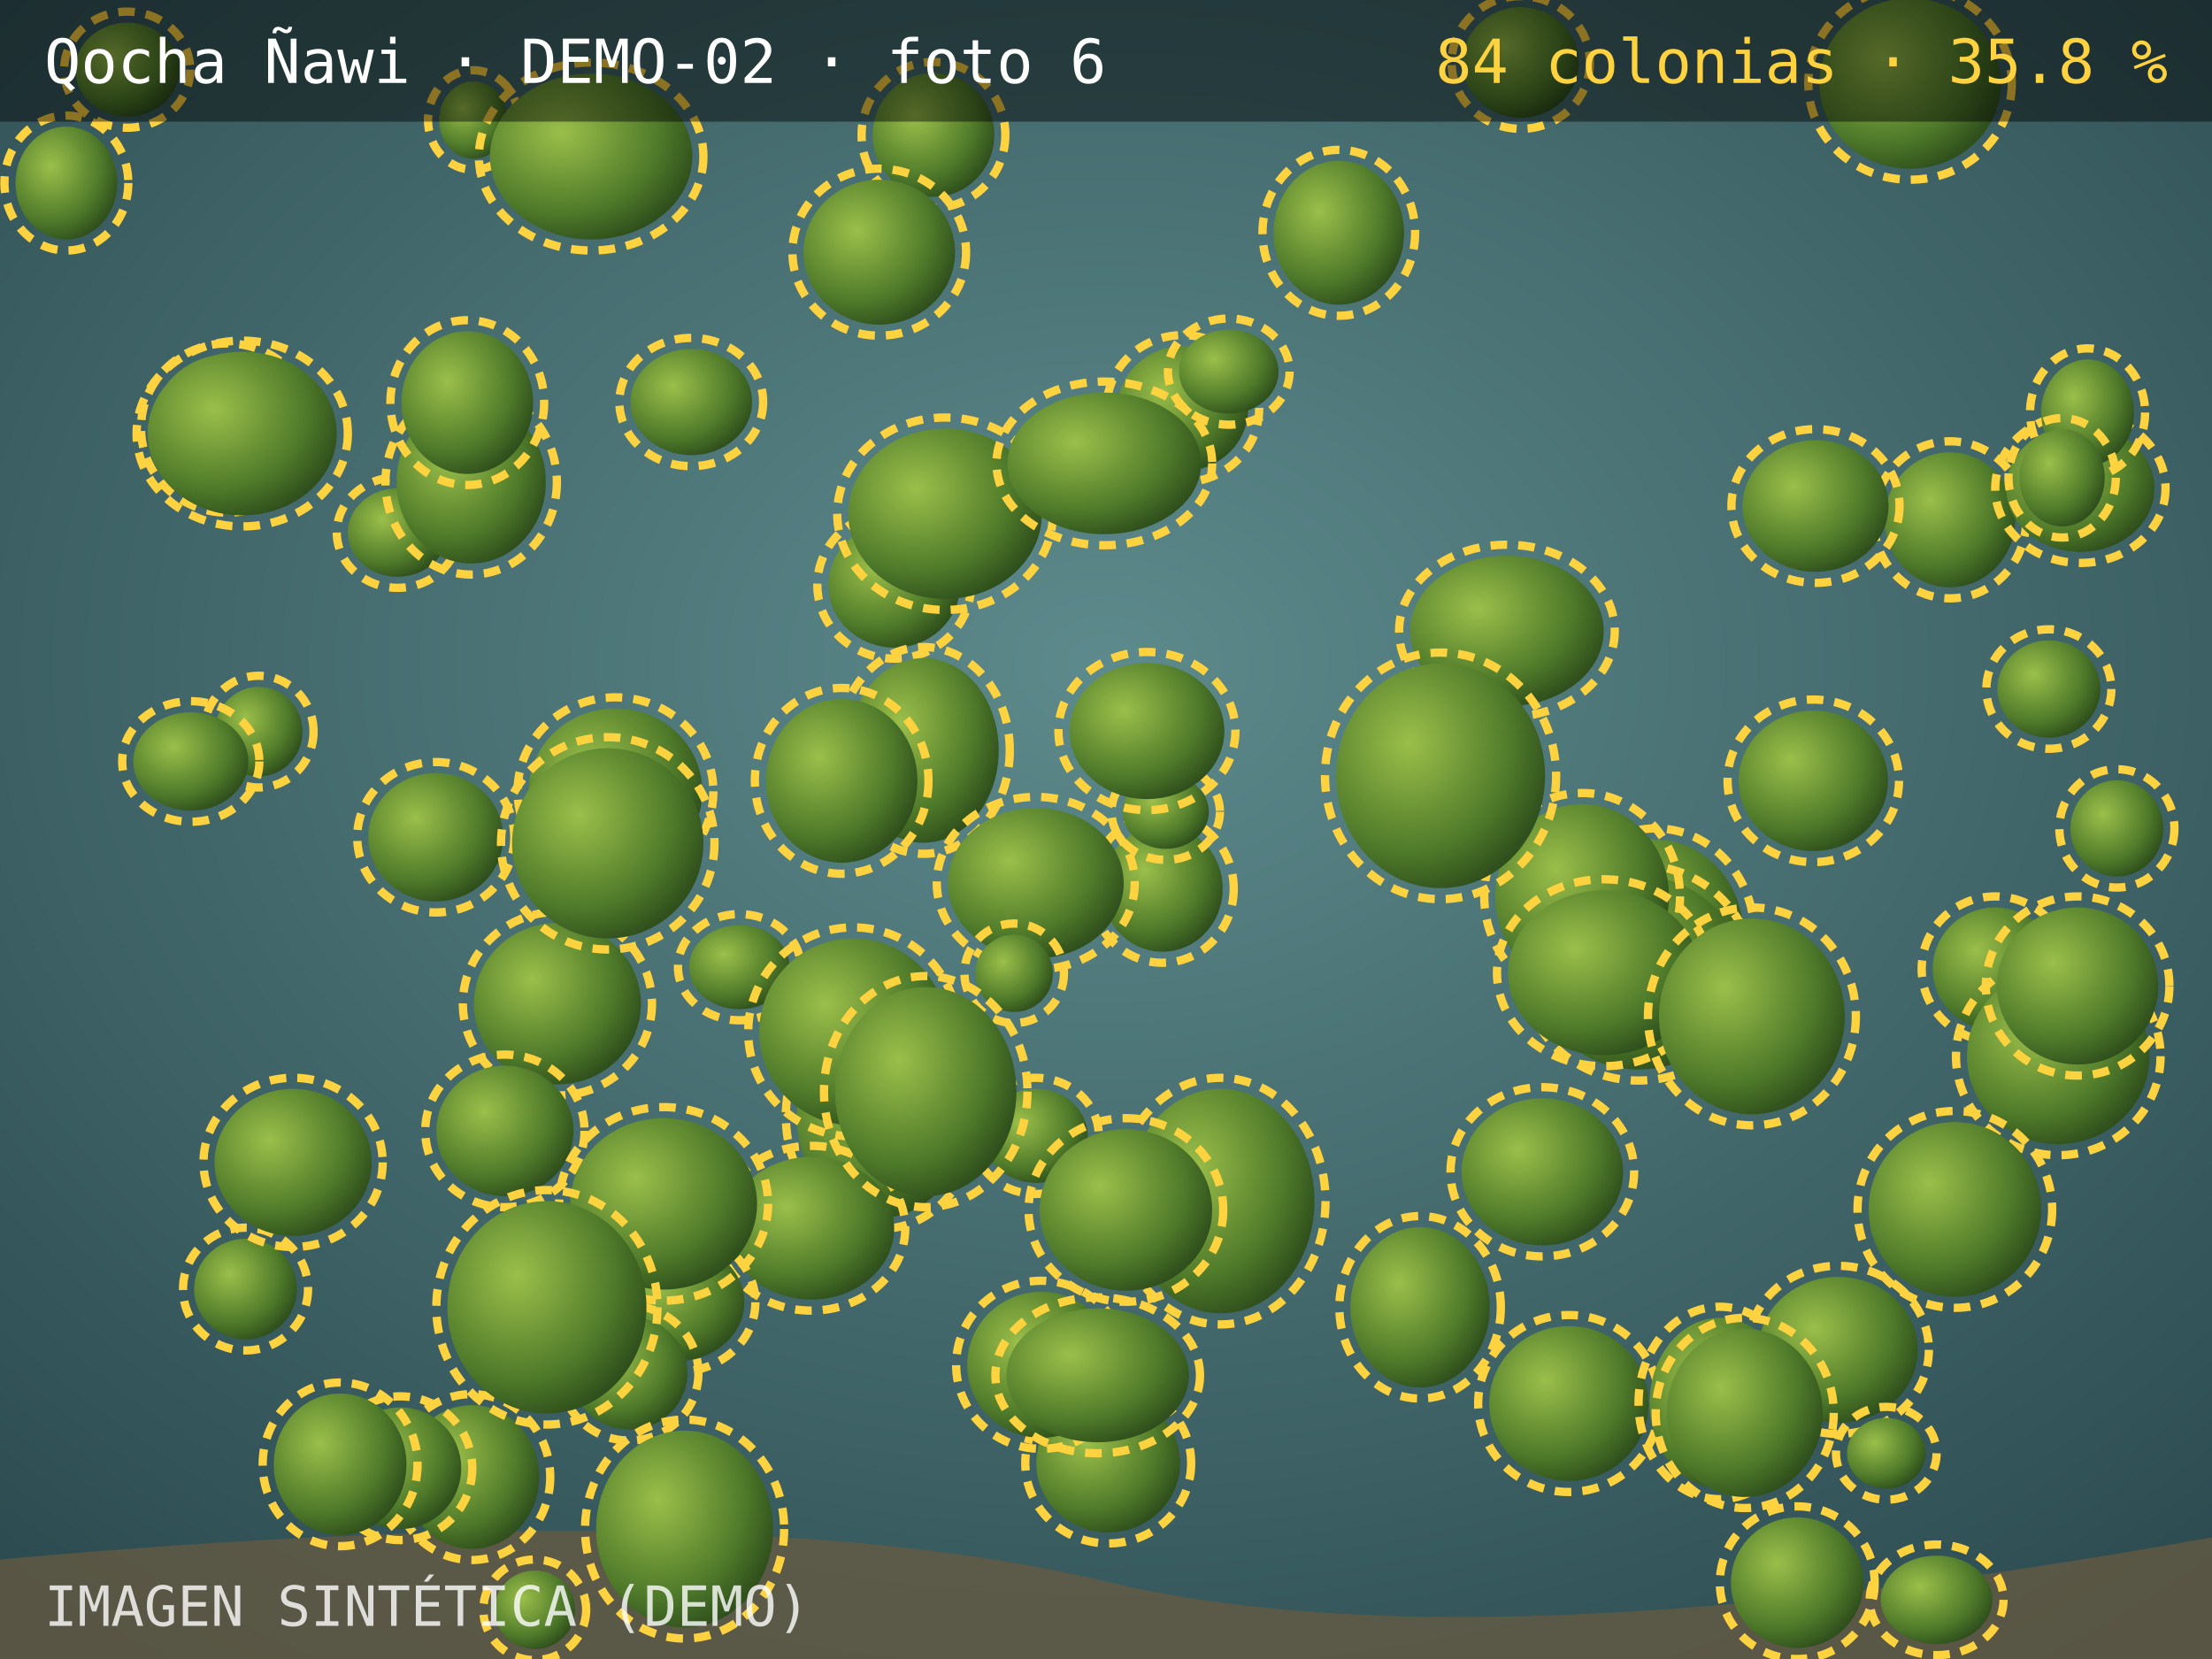
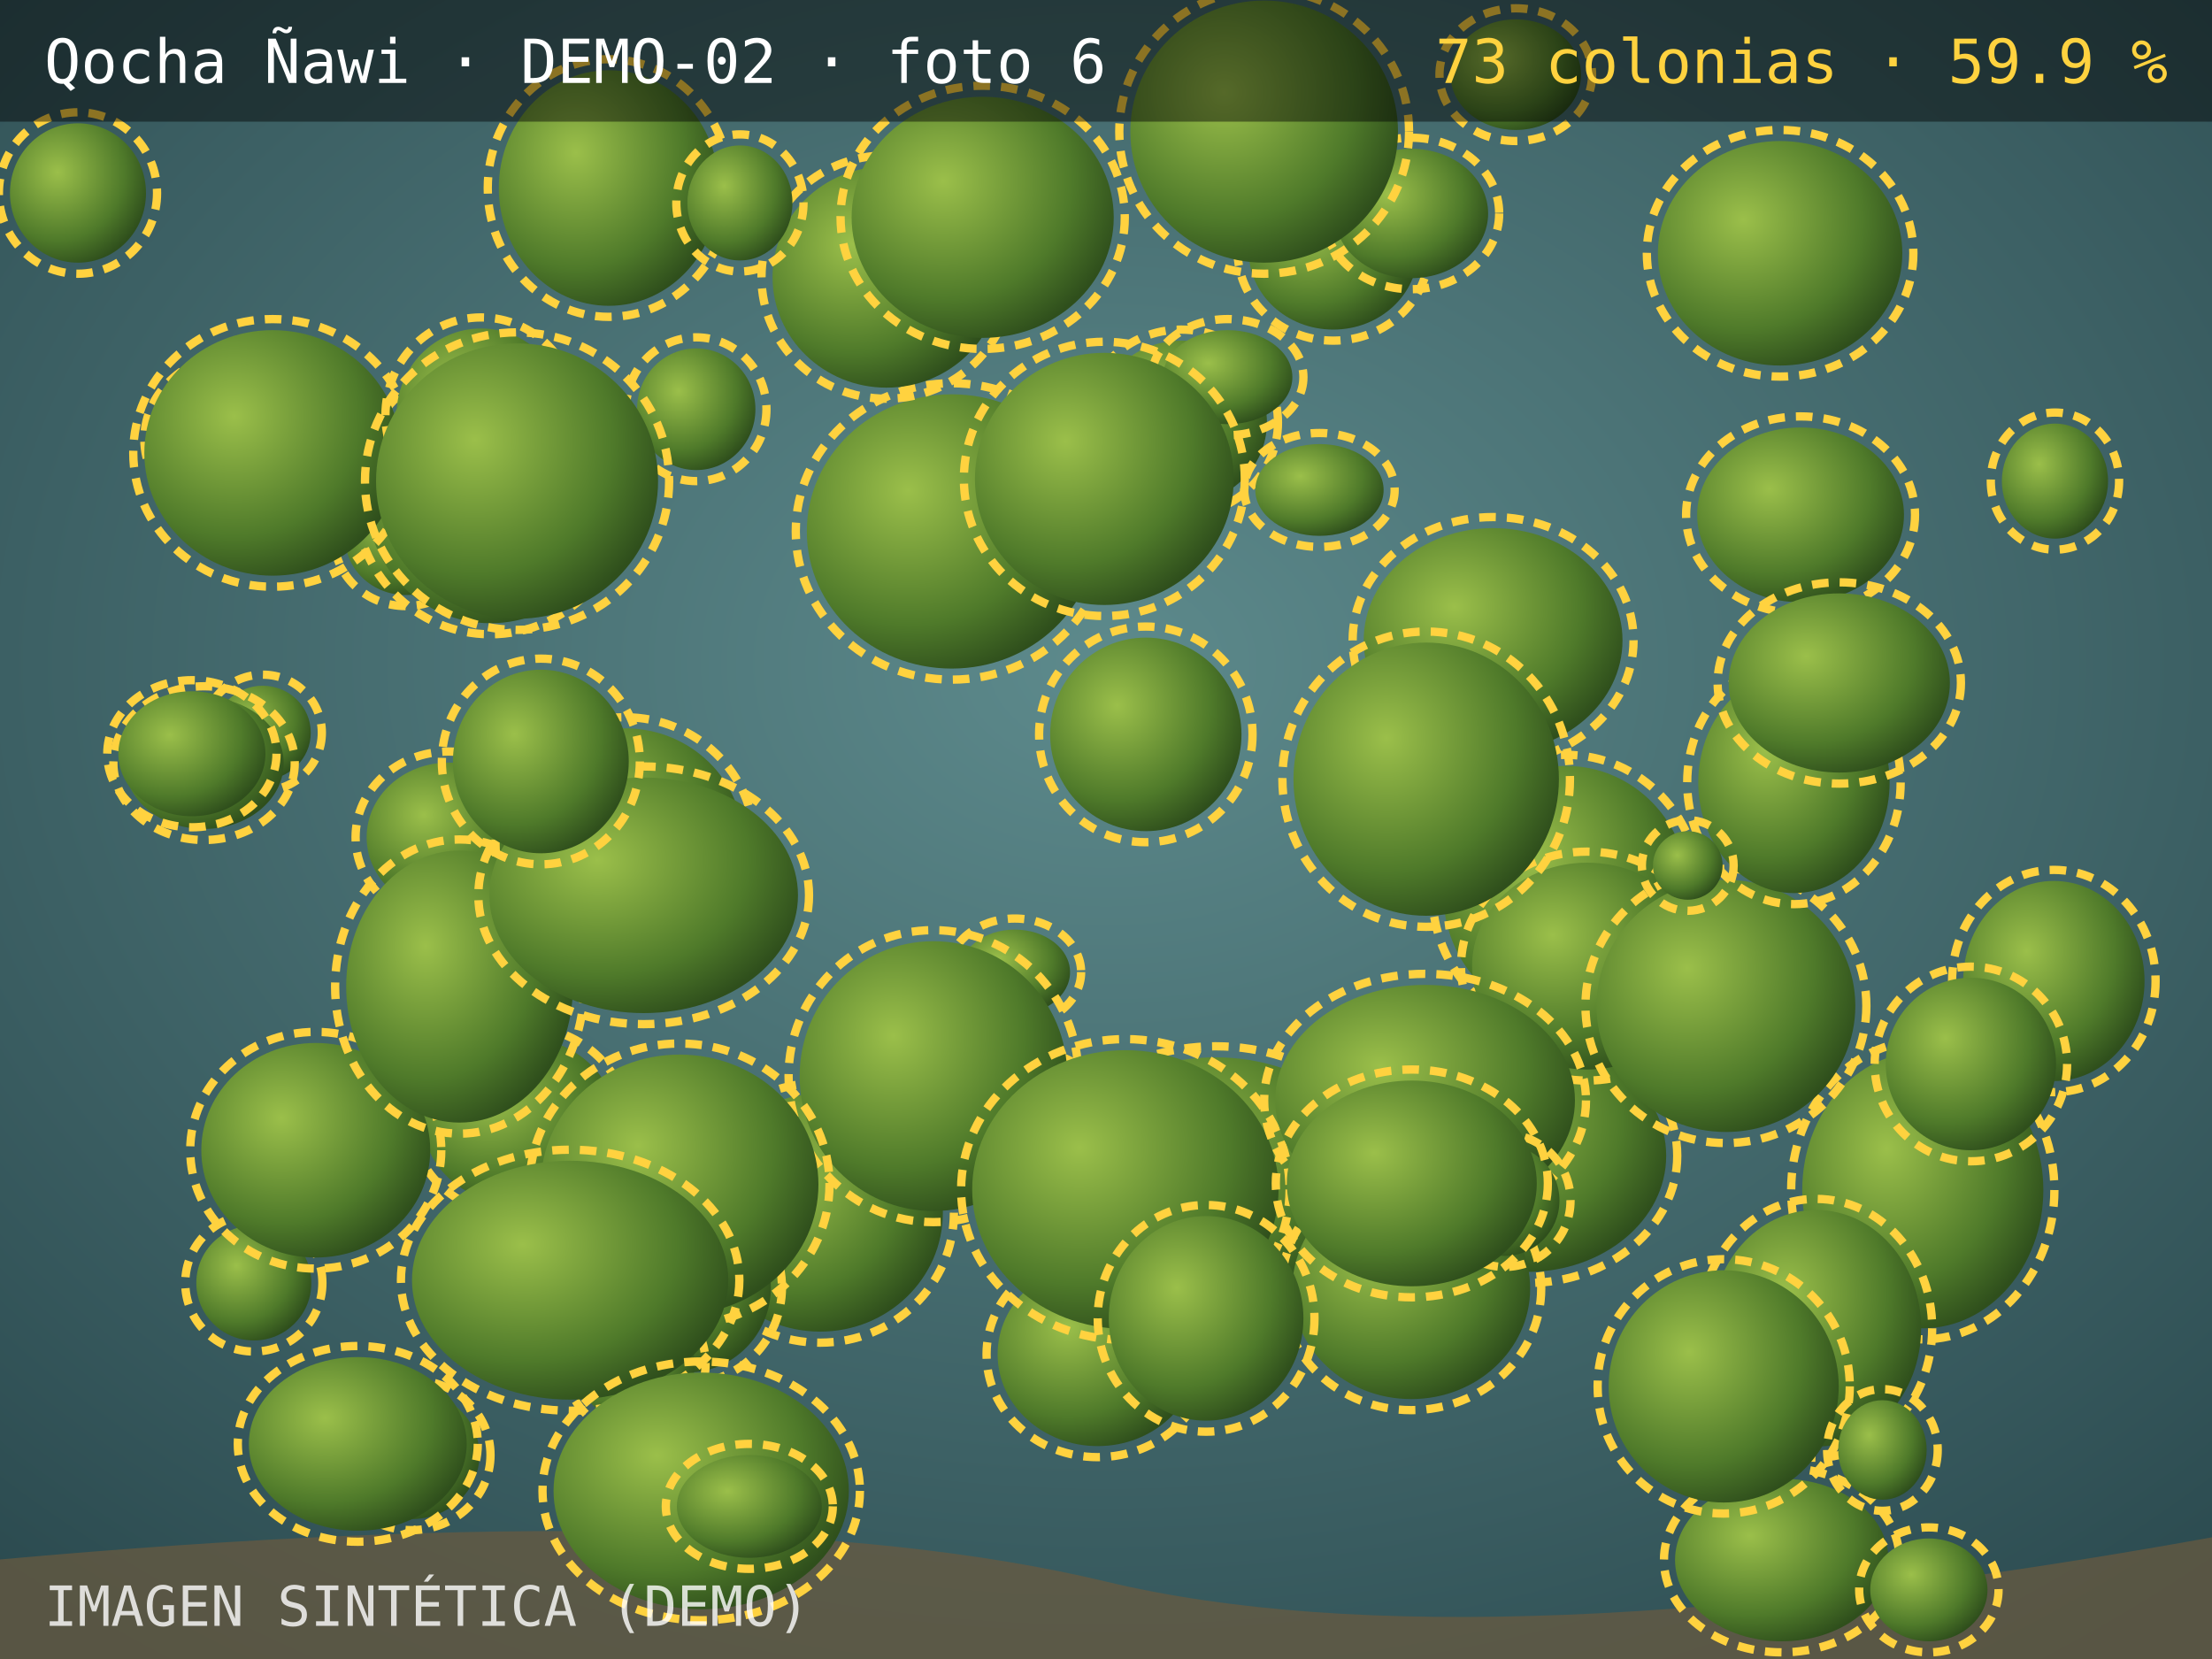
<svg xmlns="http://www.w3.org/2000/svg" viewBox="0 0 400 300">
  <defs>
    <radialGradient id="w" cx="50%" cy="40%" r="75%">
      <stop offset="0" stop-color="#5d8a8c" />
      <stop offset="1" stop-color="#2b4a4f" />
    </radialGradient>
    <radialGradient id="c" cx="35%" cy="35%" r="70%">
      <stop offset="0" stop-color="#9bbf4a" />
      <stop offset=".7" stop-color="#4f7a2a" />
      <stop offset="1" stop-color="#2f4f1c" />
    </radialGradient>
  </defs>
  <rect width="400" height="300" fill="url(#w)" />
  <path d="M0 282 Q 133.333 270 200 286 T 400 278 V 300 H 0 Z" fill="#6b5a3e" opacity=".7" />
  <g>
-     <ellipse cx="352.6" cy="94" rx="11.8" ry="12.2" fill="url(#c)" />
-     <ellipse cx="352.6" cy="94" rx="13.8" ry="14.2" fill="none" stroke="#ffd23f" stroke-width="1.5" stroke-dasharray="3 2" />
-   </g>
-   <g>
-     <ellipse cx="159.4" cy="201.8" rx="15.3" ry="18.4" fill="url(#c)" />
-     <ellipse cx="159.4" cy="201.8" rx="17.3" ry="20.4" fill="none" stroke="#ffd23f" stroke-width="1.5" stroke-dasharray="3 2" />
-   </g>
-   <g>
-     <ellipse cx="200.4" cy="264.6" rx="13" ry="12.5" fill="url(#c)" />
-     <ellipse cx="200.4" cy="264.6" rx="15" ry="14.5" fill="none" stroke="#ffd23f" stroke-width="1.5" stroke-dasharray="3 2" />
-   </g>
-   <g>
-     <ellipse cx="161.7" cy="105.8" rx="11.9" ry="11.3" fill="url(#c)" />
-     <ellipse cx="161.7" cy="105.8" rx="13.9" ry="13.3" fill="none" stroke="#ffd23f" stroke-width="1.5" stroke-dasharray="3 2" />
-   </g>
-   <g>
-     <ellipse cx="111.3" cy="143.1" rx="15.7" ry="15" fill="url(#c)" />
-     <ellipse cx="111.3" cy="143.1" rx="17.7" ry="17" fill="none" stroke="#ffd23f" stroke-width="1.5" stroke-dasharray="3 2" />
-   </g>
-   <g>
-     <ellipse cx="299.4" cy="169.2" rx="15.9" ry="17.4" fill="url(#c)" />
-     <ellipse cx="299.4" cy="169.2" rx="17.9" ry="19.4" fill="none" stroke="#ffd23f" stroke-width="1.5" stroke-dasharray="3 2" />
-   </g>
-   <g>
-     <ellipse cx="370.5" cy="124.6" rx="9.3" ry="8.8" fill="url(#c)" />
-     <ellipse cx="370.5" cy="124.6" rx="11.3" ry="10.8" fill="none" stroke="#ffd23f" stroke-width="1.5" stroke-dasharray="3 2" />
-   </g>
-   <g>
-     <ellipse cx="167" cy="135.7" rx="13.6" ry="16.7" fill="url(#c)" />
-     <ellipse cx="167" cy="135.7" rx="15.6" ry="18.7" fill="none" stroke="#ffd23f" stroke-width="1.5" stroke-dasharray="3 2" />
-   </g>
-   <g>
-     <ellipse cx="100.8" cy="181.5" rx="15.1" ry="14.6" fill="url(#c)" />
-     <ellipse cx="100.8" cy="181.5" rx="17.1" ry="16.6" fill="none" stroke="#ffd23f" stroke-width="1.5" stroke-dasharray="3 2" />
-   </g>
-   <g>
-     <ellipse cx="188.3" cy="246.8" rx="13.4" ry="13.2" fill="url(#c)" />
-     <ellipse cx="188.3" cy="246.8" rx="15.4" ry="15.2" fill="none" stroke="#ffd23f" stroke-width="1.5" stroke-dasharray="3 2" />
-   </g>
-   <g>
-     <ellipse cx="360.8" cy="175.2" rx="11.3" ry="11.1" fill="url(#c)" />
-     <ellipse cx="360.8" cy="175.2" rx="13.3" ry="13.1" fill="none" stroke="#ffd23f" stroke-width="1.5" stroke-dasharray="3 2" />
-   </g>
-   <g>
-     <ellipse cx="372.2" cy="191" rx="16.5" ry="15.9" fill="url(#c)" />
-     <ellipse cx="372.2" cy="191" rx="18.5" ry="17.9" fill="none" stroke="#ffd23f" stroke-width="1.5" stroke-dasharray="3 2" />
-   </g>
-   <g>
-     <ellipse cx="210.2" cy="160.7" rx="10.9" ry="11.4" fill="url(#c)" />
-     <ellipse cx="210.2" cy="160.7" rx="12.9" ry="13.4" fill="none" stroke="#ffd23f" stroke-width="1.5" stroke-dasharray="3 2" />
-   </g>
-   <g>
-     <ellipse cx="85.6" cy="21.7" rx="6.2" ry="7" fill="url(#c)" />
-     <ellipse cx="85.6" cy="21.7" rx="8.2" ry="9" fill="none" stroke="#ffd23f" stroke-width="1.5" stroke-dasharray="3 2" />
-   </g>
-   <g>
-     <ellipse cx="133.7" cy="174.9" rx="9.1" ry="7.6" fill="url(#c)" />
-     <ellipse cx="133.7" cy="174.9" rx="11.1" ry="9.6" fill="none" stroke="#ffd23f" stroke-width="1.5" stroke-dasharray="3 2" />
-   </g>
-   <g>
-     <ellipse cx="283.7" cy="253.8" rx="14.4" ry="14" fill="url(#c)" />
-     <ellipse cx="283.7" cy="253.8" rx="16.4" ry="16" fill="none" stroke="#ffd23f" stroke-width="1.5" stroke-dasharray="3 2" />
-   </g>
-   <g>
-     <ellipse cx="345.4" cy="15.1" rx="16.4" ry="15.4" fill="url(#c)" />
-     <ellipse cx="345.4" cy="15.1" rx="18.4" ry="17.4" fill="none" stroke="#ffd23f" stroke-width="1.5" stroke-dasharray="3 2" />
-   </g>
-   <g>
-     <ellipse cx="382.8" cy="149.8" rx="8.4" ry="8.7" fill="url(#c)" />
-     <ellipse cx="382.8" cy="149.8" rx="10.4" ry="10.7" fill="none" stroke="#ffd23f" stroke-width="1.5" stroke-dasharray="3 2" />
-   </g>
-   <g>
-     <ellipse cx="311" cy="253.7" rx="12.7" ry="15.4" fill="url(#c)" />
-     <ellipse cx="311" cy="253.7" rx="14.7" ry="17.4" fill="none" stroke="#ffd23f" stroke-width="1.5" stroke-dasharray="3 2" />
-   </g>
-   <g>
-     <ellipse cx="376.2" cy="88.3" rx="13.4" ry="11.5" fill="url(#c)" />
-     <ellipse cx="376.2" cy="88.3" rx="15.4" ry="13.5" fill="none" stroke="#ffd23f" stroke-width="1.5" stroke-dasharray="3 2" />
-   </g>
-   <g>
-     <ellipse cx="210.8" cy="146.8" rx="7.8" ry="6.7" fill="url(#c)" />
-     <ellipse cx="210.8" cy="146.8" rx="9.8" ry="8.7" fill="none" stroke="#ffd23f" stroke-width="1.5" stroke-dasharray="3 2" />
-   </g>
-   <g>
-     <ellipse cx="85.3" cy="267.1" rx="12.2" ry="13" fill="url(#c)" />
-     <ellipse cx="85.3" cy="267.1" rx="14.2" ry="15" fill="none" stroke="#ffd23f" stroke-width="1.5" stroke-dasharray="3 2" />
-   </g>
-   <g>
-     <ellipse cx="187.3" cy="159.7" rx="15.9" ry="13.6" fill="url(#c)" />
-     <ellipse cx="187.3" cy="159.7" rx="17.9" ry="15.6" fill="none" stroke="#ffd23f" stroke-width="1.5" stroke-dasharray="3 2" />
-   </g>
-   <g>
-     <ellipse cx="152.2" cy="141.2" rx="13.7" ry="14.8" fill="url(#c)" />
-     <ellipse cx="152.2" cy="141.2" rx="15.7" ry="16.8" fill="none" stroke="#ffd23f" stroke-width="1.5" stroke-dasharray="3 2" />
-   </g>
-   <g>
-     <ellipse cx="23" cy="12.6" rx="9.4" ry="8.5" fill="url(#c)" />
-     <ellipse cx="23" cy="12.6" rx="11.4" ry="10.5" fill="none" stroke="#ffd23f" stroke-width="1.5" stroke-dasharray="3 2" />
-   </g>
-   <g>
-     <ellipse cx="377.5" cy="74.6" rx="8.4" ry="9.6" fill="url(#c)" />
-     <ellipse cx="377.5" cy="74.6" rx="10.4" ry="11.6" fill="none" stroke="#ffd23f" stroke-width="1.5" stroke-dasharray="3 2" />
-   </g>
-   <g>
-     <ellipse cx="168.8" cy="24.4" rx="11" ry="11.2" fill="url(#c)" />
-     <ellipse cx="168.8" cy="24.4" rx="13" ry="13.2" fill="none" stroke="#ffd23f" stroke-width="1.5" stroke-dasharray="3 2" />
-   </g>
-   <g>
-     <ellipse cx="296.3" cy="175.9" rx="18.7" ry="17.5" fill="url(#c)" />
-     <ellipse cx="296.3" cy="175.9" rx="20.7" ry="19.5" fill="none" stroke="#ffd23f" stroke-width="1.5" stroke-dasharray="3 2" />
-   </g>
-   <g>
-     <ellipse cx="154.3" cy="186.6" rx="17" ry="16.9" fill="url(#c)" />
-     <ellipse cx="154.3" cy="186.6" rx="19" ry="18.9" fill="none" stroke="#ffd23f" stroke-width="1.5" stroke-dasharray="3 2" />
-   </g>
-   <g>
-     <ellipse cx="96.7" cy="291.1" rx="7.3" ry="7.1" fill="url(#c)" />
-     <ellipse cx="96.7" cy="291.1" rx="9.3" ry="9.1" fill="none" stroke="#ffd23f" stroke-width="1.5" stroke-dasharray="3 2" />
-   </g>
-   <g>
-     <ellipse cx="220.7" cy="217.2" rx="17" ry="20.3" fill="url(#c)" />
-     <ellipse cx="220.7" cy="217.2" rx="19" ry="22.3" fill="none" stroke="#ffd23f" stroke-width="1.5" stroke-dasharray="3 2" />
-   </g>
-   <g>
-     <ellipse cx="71.9" cy="96.3" rx="9" ry="8" fill="url(#c)" />
-     <ellipse cx="71.9" cy="96.3" rx="11" ry="10" fill="none" stroke="#ffd23f" stroke-width="1.5" stroke-dasharray="3 2" />
-   </g>
-   <g>
-     <ellipse cx="325" cy="286.2" rx="12" ry="11.8" fill="url(#c)" />
-     <ellipse cx="325" cy="286.2" rx="14" ry="13.8" fill="none" stroke="#ffd23f" stroke-width="1.5" stroke-dasharray="3 2" />
-   </g>
-   <g>
-     <ellipse cx="125" cy="72.7" rx="11" ry="9.6" fill="url(#c)" />
-     <ellipse cx="125" cy="72.7" rx="13" ry="11.6" fill="none" stroke="#ffd23f" stroke-width="1.5" stroke-dasharray="3 2" />
-   </g>
-   <g>
-     <ellipse cx="372.9" cy="86.4" rx="7.7" ry="8.8" fill="url(#c)" />
-     <ellipse cx="372.9" cy="86.4" rx="9.7" ry="10.8" fill="none" stroke="#ffd23f" stroke-width="1.5" stroke-dasharray="3 2" />
-   </g>
-   <g>
-     <ellipse cx="41.1" cy="77.4" rx="13.6" ry="13.3" fill="url(#c)" />
-     <ellipse cx="41.1" cy="77.4" rx="15.6" ry="15.3" fill="none" stroke="#ffd23f" stroke-width="1.5" stroke-dasharray="3 2" />
-   </g>
-   <g>
-     <ellipse cx="146.7" cy="222.1" rx="15" ry="12.9" fill="url(#c)" />
-     <ellipse cx="146.7" cy="222.1" rx="17" ry="14.9" fill="none" stroke="#ffd23f" stroke-width="1.5" stroke-dasharray="3 2" />
-   </g>
-   <g>
-     <ellipse cx="328.3" cy="91.5" rx="13.2" ry="11.9" fill="url(#c)" />
-     <ellipse cx="328.3" cy="91.5" rx="15.2" ry="13.9" fill="none" stroke="#ffd23f" stroke-width="1.5" stroke-dasharray="3 2" />
-   </g>
-   <g>
-     <ellipse cx="375.7" cy="178.3" rx="14.6" ry="14.2" fill="url(#c)" />
-     <ellipse cx="375.7" cy="178.3" rx="16.6" ry="16.2" fill="none" stroke="#ffd23f" stroke-width="1.5" stroke-dasharray="3 2" />
-   </g>
-   <g>
-     <ellipse cx="286.1" cy="162.1" rx="15.7" ry="16.7" fill="url(#c)" />
-     <ellipse cx="286.1" cy="162.1" rx="17.7" ry="18.7" fill="none" stroke="#ffd23f" stroke-width="1.5" stroke-dasharray="3 2" />
-   </g>
-   <g>
-     <ellipse cx="278.9" cy="211.9" rx="14.6" ry="13.3" fill="url(#c)" />
-     <ellipse cx="278.9" cy="211.9" rx="16.6" ry="15.3" fill="none" stroke="#ffd23f" stroke-width="1.5" stroke-dasharray="3 2" />
-   </g>
-   <g>
-     <ellipse cx="183.4" cy="176" rx="7" ry="7" fill="url(#c)" />
-     <ellipse cx="183.4" cy="176" rx="9" ry="9" fill="none" stroke="#ffd23f" stroke-width="1.5" stroke-dasharray="3 2" />
-   </g>
-   <g>
-     <ellipse cx="213.9" cy="73.9" rx="11.8" ry="11.3" fill="url(#c)" />
-     <ellipse cx="213.9" cy="73.9" rx="13.8" ry="13.3" fill="none" stroke="#ffd23f" stroke-width="1.5" stroke-dasharray="3 2" />
-   </g>
-   <g>
-     <ellipse cx="290" cy="175.9" rx="17.3" ry="14.9" fill="url(#c)" />
-     <ellipse cx="290" cy="175.9" rx="19.3" ry="16.9" fill="none" stroke="#ffd23f" stroke-width="1.5" stroke-dasharray="3 2" />
-   </g>
-   <g>
-     <ellipse cx="353.5" cy="218.7" rx="15.6" ry="15.8" fill="url(#c)" />
-     <ellipse cx="353.5" cy="218.7" rx="17.6" ry="17.8" fill="none" stroke="#ffd23f" stroke-width="1.5" stroke-dasharray="3 2" />
-   </g>
-   <g>
-     <ellipse cx="91.3" cy="204.5" rx="12.4" ry="11.8" fill="url(#c)" />
-     <ellipse cx="91.3" cy="204.5" rx="14.4" ry="13.8" fill="none" stroke="#ffd23f" stroke-width="1.5" stroke-dasharray="3 2" />
-   </g>
-   <g>
-     <ellipse cx="78.8" cy="151.4" rx="12.2" ry="11.6" fill="url(#c)" />
-     <ellipse cx="78.8" cy="151.4" rx="14.2" ry="13.6" fill="none" stroke="#ffd23f" stroke-width="1.5" stroke-dasharray="3 2" />
-   </g>
-   <g>
-     <ellipse cx="187.3" cy="205.4" rx="9.4" ry="8.5" fill="url(#c)" />
-     <ellipse cx="187.3" cy="205.4" rx="11.4" ry="10.5" fill="none" stroke="#ffd23f" stroke-width="1.5" stroke-dasharray="3 2" />
-   </g>
-   <g>
-     <ellipse cx="272.5" cy="114.1" rx="17.5" ry="13.6" fill="url(#c)" />
-     <ellipse cx="272.5" cy="114.1" rx="19.5" ry="15.6" fill="none" stroke="#ffd23f" stroke-width="1.5" stroke-dasharray="3 2" />
-   </g>
-   <g>
-     <ellipse cx="332.4" cy="244.1" rx="14.4" ry="13.2" fill="url(#c)" />
-     <ellipse cx="332.4" cy="244.1" rx="16.4" ry="15.2" fill="none" stroke="#ffd23f" stroke-width="1.5" stroke-dasharray="3 2" />
-   </g>
-   <g>
-     <ellipse cx="122.5" cy="235.5" rx="12.1" ry="10.6" fill="url(#c)" />
-     <ellipse cx="122.5" cy="235.5" rx="14.1" ry="12.6" fill="none" stroke="#ffd23f" stroke-width="1.5" stroke-dasharray="3 2" />
-   </g>
-   <g>
-     <ellipse cx="316.8" cy="183.8" rx="16.8" ry="17.7" fill="url(#c)" />
-     <ellipse cx="316.8" cy="183.8" rx="18.8" ry="19.7" fill="none" stroke="#ffd23f" stroke-width="1.5" stroke-dasharray="3 2" />
-   </g>
-   <g>
-     <ellipse cx="113.8" cy="248.3" rx="10.5" ry="10.2" fill="url(#c)" />
-     <ellipse cx="113.8" cy="248.3" rx="12.5" ry="12.2" fill="none" stroke="#ffd23f" stroke-width="1.5" stroke-dasharray="3 2" />
-   </g>
-   <g>
-     <ellipse cx="46.8" cy="132.3" rx="7.9" ry="8.1" fill="url(#c)" />
-     <ellipse cx="46.8" cy="132.3" rx="9.9" ry="10.1" fill="none" stroke="#ffd23f" stroke-width="1.5" stroke-dasharray="3 2" />
-   </g>
-   <g>
-     <ellipse cx="256.8" cy="236.4" rx="12.6" ry="14.5" fill="url(#c)" />
-     <ellipse cx="256.8" cy="236.4" rx="14.6" ry="16.5" fill="none" stroke="#ffd23f" stroke-width="1.5" stroke-dasharray="3 2" />
-   </g>
-   <g>
-     <ellipse cx="222.2" cy="67.2" rx="9" ry="7.6" fill="url(#c)" />
-     <ellipse cx="222.2" cy="67.2" rx="11" ry="9.6" fill="none" stroke="#ffd23f" stroke-width="1.5" stroke-dasharray="3 2" />
-   </g>
-   <g>
-     <ellipse cx="170.9" cy="92.9" rx="17.5" ry="15.4" fill="url(#c)" />
-     <ellipse cx="170.9" cy="92.9" rx="19.5" ry="17.4" fill="none" stroke="#ffd23f" stroke-width="1.5" stroke-dasharray="3 2" />
-   </g>
-   <g>
-     <ellipse cx="167.4" cy="197.4" rx="16.4" ry="18.9" fill="url(#c)" />
-     <ellipse cx="167.4" cy="197.4" rx="18.4" ry="20.9" fill="none" stroke="#ffd23f" stroke-width="1.5" stroke-dasharray="3 2" />
-   </g>
-   <g>
-     <ellipse cx="198.5" cy="248.7" rx="16.5" ry="12.1" fill="url(#c)" />
-     <ellipse cx="198.5" cy="248.7" rx="18.5" ry="14.1" fill="none" stroke="#ffd23f" stroke-width="1.5" stroke-dasharray="3 2" />
-   </g>
-   <g>
-     <ellipse cx="85.2" cy="87.2" rx="13.5" ry="14.7" fill="url(#c)" />
-     <ellipse cx="85.2" cy="87.2" rx="15.5" ry="16.7" fill="none" stroke="#ffd23f" stroke-width="1.5" stroke-dasharray="3 2" />
-   </g>
-   <g>
-     <ellipse cx="72.4" cy="265.5" rx="11" ry="11" fill="url(#c)" />
-     <ellipse cx="72.4" cy="265.5" rx="13" ry="13" fill="none" stroke="#ffd23f" stroke-width="1.5" stroke-dasharray="3 2" />
-   </g>
-   <g>
-     <ellipse cx="43.8" cy="78.4" rx="17.1" ry="14.8" fill="url(#c)" />
-     <ellipse cx="43.8" cy="78.4" rx="19.1" ry="16.8" fill="none" stroke="#ffd23f" stroke-width="1.5" stroke-dasharray="3 2" />
-   </g>
-   <g>
-     <ellipse cx="120" cy="217.7" rx="16.9" ry="15.5" fill="url(#c)" />
-     <ellipse cx="120" cy="217.7" rx="18.9" ry="17.5" fill="none" stroke="#ffd23f" stroke-width="1.5" stroke-dasharray="3 2" />
-   </g>
-   <g>
-     <ellipse cx="44.4" cy="233.1" rx="9.3" ry="9.1" fill="url(#c)" />
-     <ellipse cx="44.4" cy="233.1" rx="11.3" ry="11.1" fill="none" stroke="#ffd23f" stroke-width="1.5" stroke-dasharray="3 2" />
-   </g>
-   <g>
-     <ellipse cx="207.4" cy="132.2" rx="14" ry="12.3" fill="url(#c)" />
-     <ellipse cx="207.4" cy="132.2" rx="16" ry="14.3" fill="none" stroke="#ffd23f" stroke-width="1.5" stroke-dasharray="3 2" />
-   </g>
-   <g>
-     <ellipse cx="53" cy="210.2" rx="14.2" ry="13.3" fill="url(#c)" />
-     <ellipse cx="53" cy="210.2" rx="16.2" ry="15.3" fill="none" stroke="#ffd23f" stroke-width="1.5" stroke-dasharray="3 2" />
-   </g>
-   <g>
-     <ellipse cx="159" cy="45.6" rx="13.7" ry="13.1" fill="url(#c)" />
-     <ellipse cx="159" cy="45.6" rx="15.7" ry="15.1" fill="none" stroke="#ffd23f" stroke-width="1.5" stroke-dasharray="3 2" />
-   </g>
-   <g>
-     <ellipse cx="275" cy="11.3" rx="10.5" ry="10" fill="url(#c)" />
-     <ellipse cx="275" cy="11.3" rx="12.5" ry="12" fill="none" stroke="#ffd23f" stroke-width="1.5" stroke-dasharray="3 2" />
-   </g>
-   <g>
-     <ellipse cx="327.9" cy="141.2" rx="13.5" ry="12.7" fill="url(#c)" />
-     <ellipse cx="327.9" cy="141.2" rx="15.5" ry="14.7" fill="none" stroke="#ffd23f" stroke-width="1.5" stroke-dasharray="3 2" />
-   </g>
-   <g>
-     <ellipse cx="34.5" cy="137.7" rx="10.4" ry="8.9" fill="url(#c)" />
-     <ellipse cx="34.5" cy="137.7" rx="12.4" ry="10.9" fill="none" stroke="#ffd23f" stroke-width="1.5" stroke-dasharray="3 2" />
-   </g>
-   <g>
-     <ellipse cx="315.5" cy="255.5" rx="14.1" ry="15.2" fill="url(#c)" />
-     <ellipse cx="315.5" cy="255.5" rx="16.1" ry="17.2" fill="none" stroke="#ffd23f" stroke-width="1.5" stroke-dasharray="3 2" />
-   </g>
-   <g>
-     <ellipse cx="242.1" cy="42.1" rx="11.8" ry="13" fill="url(#c)" />
-     <ellipse cx="242.1" cy="42.1" rx="13.8" ry="15" fill="none" stroke="#ffd23f" stroke-width="1.5" stroke-dasharray="3 2" />
-   </g>
-   <g>
-     <ellipse cx="350.2" cy="289.3" rx="10.1" ry="8" fill="url(#c)" />
-     <ellipse cx="350.2" cy="289.3" rx="12.1" ry="10" fill="none" stroke="#ffd23f" stroke-width="1.5" stroke-dasharray="3 2" />
-   </g>
-   <g>
-     <ellipse cx="12" cy="33.1" rx="9.2" ry="10.2" fill="url(#c)" />
-     <ellipse cx="12" cy="33.1" rx="11.2" ry="12.2" fill="none" stroke="#ffd23f" stroke-width="1.5" stroke-dasharray="3 2" />
-   </g>
-   <g>
-     <ellipse cx="109.9" cy="152.5" rx="17.3" ry="17.2" fill="url(#c)" />
-     <ellipse cx="109.9" cy="152.5" rx="19.3" ry="19.2" fill="none" stroke="#ffd23f" stroke-width="1.5" stroke-dasharray="3 2" />
-   </g>
-   <g>
-     <ellipse cx="203.6" cy="218.8" rx="15.6" ry="14.6" fill="url(#c)" />
-     <ellipse cx="203.6" cy="218.8" rx="17.6" ry="16.6" fill="none" stroke="#ffd23f" stroke-width="1.5" stroke-dasharray="3 2" />
-   </g>
-   <g>
-     <ellipse cx="98.9" cy="236.4" rx="18" ry="19.2" fill="url(#c)" />
-     <ellipse cx="98.9" cy="236.4" rx="20" ry="21.2" fill="none" stroke="#ffd23f" stroke-width="1.5" stroke-dasharray="3 2" />
-   </g>
-   <g>
-     <ellipse cx="106.9" cy="28.3" rx="18.3" ry="15" fill="url(#c)" />
-     <ellipse cx="106.9" cy="28.3" rx="20.3" ry="17" fill="none" stroke="#ffd23f" stroke-width="1.5" stroke-dasharray="3 2" />
-   </g>
-   <g>
-     <ellipse cx="199.7" cy="83.8" rx="17.5" ry="12.8" fill="url(#c)" />
-     <ellipse cx="199.7" cy="83.8" rx="19.5" ry="14.8" fill="none" stroke="#ffd23f" stroke-width="1.5" stroke-dasharray="3 2" />
-   </g>
-   <g>
-     <ellipse cx="341.1" cy="262.8" rx="7.1" ry="6.4" fill="url(#c)" />
-     <ellipse cx="341.1" cy="262.8" rx="9.1" ry="8.4" fill="none" stroke="#ffd23f" stroke-width="1.5" stroke-dasharray="3 2" />
-   </g>
-   <g>
-     <ellipse cx="260.5" cy="140.3" rx="18.9" ry="20.3" fill="url(#c)" />
-     <ellipse cx="260.5" cy="140.3" rx="20.9" ry="22.3" fill="none" stroke="#ffd23f" stroke-width="1.5" stroke-dasharray="3 2" />
-   </g>
-   <g>
-     <ellipse cx="84.5" cy="72.8" rx="11.9" ry="12.9" fill="url(#c)" />
-     <ellipse cx="84.5" cy="72.8" rx="13.9" ry="14.9" fill="none" stroke="#ffd23f" stroke-width="1.5" stroke-dasharray="3 2" />
-   </g>
-   <g>
-     <ellipse cx="61.5" cy="264.8" rx="12" ry="12.8" fill="url(#c)" />
-     <ellipse cx="61.5" cy="264.8" rx="14" ry="14.8" fill="none" stroke="#ffd23f" stroke-width="1.5" stroke-dasharray="3 2" />
-   </g>
-   <g>
-     <ellipse cx="123.8" cy="276.5" rx="16" ry="17.8" fill="url(#c)" />
-     <ellipse cx="123.8" cy="276.5" rx="18" ry="19.8" fill="none" stroke="#ffd23f" stroke-width="1.5" stroke-dasharray="3 2" />
+     <ellipse cx="219.8" cy="213.2" rx="29.2" ry="22" fill="url(#c)" />
+     <ellipse cx="219.8" cy="213.2" rx="31.2" ry="24" fill="none" stroke="#ffd23f" stroke-width="1.5" stroke-dasharray="3 2" />
+   </g>
+   <g>
+     <ellipse cx="73.4" cy="97.2" rx="11" ry="10.4" fill="url(#c)" />
+     <ellipse cx="73.4" cy="97.2" rx="13" ry="12.4" fill="none" stroke="#ffd23f" stroke-width="1.5" stroke-dasharray="3 2" />
+   </g>
+   <g>
+     <ellipse cx="322.2" cy="282.1" rx="19.3" ry="14.7" fill="url(#c)" />
+     <ellipse cx="322.2" cy="282.1" rx="21.3" ry="16.7" fill="none" stroke="#ffd23f" stroke-width="1.5" stroke-dasharray="3 2" />
+   </g>
+   <g>
+     <ellipse cx="125.9" cy="74" rx="10.7" ry="11" fill="url(#c)" />
+     <ellipse cx="125.9" cy="74" rx="12.7" ry="13" fill="none" stroke="#ffd23f" stroke-width="1.5" stroke-dasharray="3 2" />
+   </g>
+   <g>
+     <ellipse cx="371.6" cy="87" rx="9.6" ry="10.4" fill="url(#c)" />
+     <ellipse cx="371.6" cy="87" rx="11.6" ry="12.4" fill="none" stroke="#ffd23f" stroke-width="1.5" stroke-dasharray="3 2" />
+   </g>
+   <g>
+     <ellipse cx="44.3" cy="79.4" rx="16.2" ry="13.8" fill="url(#c)" />
+     <ellipse cx="44.3" cy="79.4" rx="18.2" ry="15.8" fill="none" stroke="#ffd23f" stroke-width="1.5" stroke-dasharray="3 2" />
+   </g>
+   <g>
+     <ellipse cx="148.3" cy="219.3" rx="22.2" ry="21.5" fill="url(#c)" />
+     <ellipse cx="148.3" cy="219.3" rx="24.2" ry="23.5" fill="none" stroke="#ffd23f" stroke-width="1.5" stroke-dasharray="3 2" />
+   </g>
+   <g>
+     <ellipse cx="325.6" cy="93.1" rx="18.7" ry="15.8" fill="url(#c)" />
+     <ellipse cx="325.6" cy="93.1" rx="20.7" ry="17.8" fill="none" stroke="#ffd23f" stroke-width="1.5" stroke-dasharray="3 2" />
+   </g>
+   <g>
+     <ellipse cx="371.4" cy="177.4" rx="16.4" ry="18.1" fill="url(#c)" />
+     <ellipse cx="371.4" cy="177.4" rx="18.4" ry="20.1" fill="none" stroke="#ffd23f" stroke-width="1.5" stroke-dasharray="3 2" />
+   </g>
+   <g>
+     <ellipse cx="283.2" cy="161.5" rx="22.2" ry="23" fill="url(#c)" />
+     <ellipse cx="283.2" cy="161.5" rx="24.2" ry="25" fill="none" stroke="#ffd23f" stroke-width="1.5" stroke-dasharray="3 2" />
+   </g>
+   <g>
+     <ellipse cx="276.2" cy="209" rx="25.1" ry="21" fill="url(#c)" />
+     <ellipse cx="276.2" cy="209" rx="27.1" ry="23" fill="none" stroke="#ffd23f" stroke-width="1.5" stroke-dasharray="3 2" />
+   </g>
+   <g>
+     <ellipse cx="183.5" cy="175.8" rx="10" ry="7.7" fill="url(#c)" />
+     <ellipse cx="183.5" cy="175.8" rx="12" ry="9.7" fill="none" stroke="#ffd23f" stroke-width="1.5" stroke-dasharray="3 2" />
+   </g>
+   <g>
+     <ellipse cx="213.6" cy="76.4" rx="15.5" ry="14.8" fill="url(#c)" />
+     <ellipse cx="213.6" cy="76.4" rx="17.5" ry="16.8" fill="none" stroke="#ffd23f" stroke-width="1.5" stroke-dasharray="3 2" />
+   </g>
+   <g>
+     <ellipse cx="287" cy="174.7" rx="20.8" ry="18.7" fill="url(#c)" />
+     <ellipse cx="287" cy="174.7" rx="22.8" ry="20.7" fill="none" stroke="#ffd23f" stroke-width="1.5" stroke-dasharray="3 2" />
+   </g>
+   <g>
+     <ellipse cx="347.7" cy="215.2" rx="21.8" ry="25" fill="url(#c)" />
+     <ellipse cx="347.7" cy="215.2" rx="23.8" ry="27" fill="none" stroke="#ffd23f" stroke-width="1.5" stroke-dasharray="3 2" />
+   </g>
+   <g>
+     <ellipse cx="93.9" cy="202.7" rx="17.4" ry="15.2" fill="url(#c)" />
+     <ellipse cx="93.9" cy="202.7" rx="19.4" ry="17.2" fill="none" stroke="#ffd23f" stroke-width="1.5" stroke-dasharray="3 2" />
+   </g>
+   <g>
+     <ellipse cx="81.1" cy="151.4" rx="14.8" ry="13.5" fill="url(#c)" />
+     <ellipse cx="81.1" cy="151.4" rx="16.8" ry="15.5" fill="none" stroke="#ffd23f" stroke-width="1.5" stroke-dasharray="3 2" />
+   </g>
+   <g>
+     <ellipse cx="187.4" cy="204.5" rx="11.6" ry="12.2" fill="url(#c)" />
+     <ellipse cx="187.4" cy="204.5" rx="13.6" ry="14.2" fill="none" stroke="#ffd23f" stroke-width="1.5" stroke-dasharray="3 2" />
+   </g>
+   <g>
+     <ellipse cx="270" cy="115.8" rx="23.4" ry="20.3" fill="url(#c)" />
+     <ellipse cx="270" cy="115.8" rx="25.4" ry="22.3" fill="none" stroke="#ffd23f" stroke-width="1.5" stroke-dasharray="3 2" />
+   </g>
+   <g>
+     <ellipse cx="328.4" cy="240.2" rx="19" ry="21.4" fill="url(#c)" />
+     <ellipse cx="328.4" cy="240.2" rx="21" ry="23.4" fill="none" stroke="#ffd23f" stroke-width="1.5" stroke-dasharray="3 2" />
+   </g>
+   <g>
+     <ellipse cx="124.2" cy="232.8" rx="15.2" ry="15.4" fill="url(#c)" />
+     <ellipse cx="124.2" cy="232.8" rx="17.2" ry="17.4" fill="none" stroke="#ffd23f" stroke-width="1.5" stroke-dasharray="3 2" />
+   </g>
+   <g>
+     <ellipse cx="312.1" cy="181.9" rx="23.4" ry="22.8" fill="url(#c)" />
+     <ellipse cx="312.1" cy="181.9" rx="25.4" ry="24.8" fill="none" stroke="#ffd23f" stroke-width="1.5" stroke-dasharray="3 2" />
+   </g>
+   <g>
+     <ellipse cx="114.9" cy="246.6" rx="10.7" ry="10.8" fill="url(#c)" />
+     <ellipse cx="114.9" cy="246.6" rx="12.7" ry="12.8" fill="none" stroke="#ffd23f" stroke-width="1.5" stroke-dasharray="3 2" />
+   </g>
+   <g>
+     <ellipse cx="47.5" cy="132.5" rx="8.7" ry="8.5" fill="url(#c)" />
+     <ellipse cx="47.5" cy="132.5" rx="10.7" ry="10.5" fill="none" stroke="#ffd23f" stroke-width="1.5" stroke-dasharray="3 2" />
+   </g>
+   <g>
+     <ellipse cx="255.2" cy="233" rx="21.5" ry="20" fill="url(#c)" />
+     <ellipse cx="255.2" cy="233" rx="23.5" ry="22" fill="none" stroke="#ffd23f" stroke-width="1.5" stroke-dasharray="3 2" />
+   </g>
+   <g>
+     <ellipse cx="222" cy="68.2" rx="11.7" ry="8.5" fill="url(#c)" />
+     <ellipse cx="222" cy="68.2" rx="13.7" ry="10.5" fill="none" stroke="#ffd23f" stroke-width="1.5" stroke-dasharray="3 2" />
+   </g>
+   <g>
+     <ellipse cx="172.1" cy="96.1" rx="26.2" ry="24.8" fill="url(#c)" />
+     <ellipse cx="172.1" cy="96.1" rx="28.2" ry="26.8" fill="none" stroke="#ffd23f" stroke-width="1.5" stroke-dasharray="3 2" />
+   </g>
+   <g>
+     <ellipse cx="168.8" cy="194.6" rx="24.2" ry="24.4" fill="url(#c)" />
+     <ellipse cx="168.8" cy="194.6" rx="26.2" ry="26.4" fill="none" stroke="#ffd23f" stroke-width="1.5" stroke-dasharray="3 2" />
+   </g>
+   <g>
+     <ellipse cx="198.5" cy="244.9" rx="18.1" ry="16.6" fill="url(#c)" />
+     <ellipse cx="198.5" cy="244.9" rx="20.1" ry="18.6" fill="none" stroke="#ffd23f" stroke-width="1.5" stroke-dasharray="3 2" />
+   </g>
+   <g>
+     <ellipse cx="88.7" cy="89.8" rx="22.5" ry="22.9" fill="url(#c)" />
+     <ellipse cx="88.7" cy="89.8" rx="24.5" ry="24.9" fill="none" stroke="#ffd23f" stroke-width="1.5" stroke-dasharray="3 2" />
+   </g>
+   <g>
+     <ellipse cx="74.4" cy="263.1" rx="12.3" ry="11.6" fill="url(#c)" />
+     <ellipse cx="74.4" cy="263.1" rx="14.3" ry="13.6" fill="none" stroke="#ffd23f" stroke-width="1.5" stroke-dasharray="3 2" />
+   </g>
+   <g>
+     <ellipse cx="49.3" cy="81.9" rx="23.2" ry="22.2" fill="url(#c)" />
+     <ellipse cx="49.3" cy="81.9" rx="25.2" ry="24.2" fill="none" stroke="#ffd23f" stroke-width="1.5" stroke-dasharray="3 2" />
+   </g>
+   <g>
+     <ellipse cx="122.9" cy="214.2" rx="25.1" ry="23.5" fill="url(#c)" />
+     <ellipse cx="122.9" cy="214.2" rx="27.1" ry="25.5" fill="none" stroke="#ffd23f" stroke-width="1.5" stroke-dasharray="3 2" />
+   </g>
+   <g>
+     <ellipse cx="45.9" cy="232" rx="10.4" ry="10.4" fill="url(#c)" />
+     <ellipse cx="45.9" cy="232" rx="12.4" ry="12.4" fill="none" stroke="#ffd23f" stroke-width="1.5" stroke-dasharray="3 2" />
+   </g>
+   <g>
+     <ellipse cx="207.2" cy="132.8" rx="17.3" ry="17.5" fill="url(#c)" />
+     <ellipse cx="207.2" cy="132.8" rx="19.3" ry="19.5" fill="none" stroke="#ffd23f" stroke-width="1.5" stroke-dasharray="3 2" />
+   </g>
+   <g>
+     <ellipse cx="57.1" cy="208" rx="20.7" ry="19.4" fill="url(#c)" />
+     <ellipse cx="57.1" cy="208" rx="22.7" ry="21.4" fill="none" stroke="#ffd23f" stroke-width="1.5" stroke-dasharray="3 2" />
+   </g>
+   <g>
+     <ellipse cx="160.3" cy="50.1" rx="20.6" ry="20" fill="url(#c)" />
+     <ellipse cx="160.3" cy="50.1" rx="22.6" ry="22" fill="none" stroke="#ffd23f" stroke-width="1.5" stroke-dasharray="3 2" />
+   </g>
+   <g>
+     <ellipse cx="274.1" cy="13.5" rx="11.8" ry="10" fill="url(#c)" />
+     <ellipse cx="274.1" cy="13.5" rx="13.8" ry="12" fill="none" stroke="#ffd23f" stroke-width="1.5" stroke-dasharray="3 2" />
+   </g>
+   <g>
+     <ellipse cx="324.4" cy="141.5" rx="17.3" ry="20" fill="url(#c)" />
+     <ellipse cx="324.4" cy="141.5" rx="19.3" ry="22" fill="none" stroke="#ffd23f" stroke-width="1.5" stroke-dasharray="3 2" />
+   </g>
+   <g>
+     <ellipse cx="36.9" cy="138" rx="14.4" ry="11.9" fill="url(#c)" />
+     <ellipse cx="36.9" cy="138" rx="16.4" ry="13.9" fill="none" stroke="#ffd23f" stroke-width="1.5" stroke-dasharray="3 2" />
+   </g>
+   <g>
+     <ellipse cx="311.7" cy="250.7" rx="20.8" ry="21" fill="url(#c)" />
+     <ellipse cx="311.7" cy="250.7" rx="22.8" ry="23" fill="none" stroke="#ffd23f" stroke-width="1.5" stroke-dasharray="3 2" />
+   </g>
+   <g>
+     <ellipse cx="241.1" cy="45.4" rx="15.3" ry="14.2" fill="url(#c)" />
+     <ellipse cx="241.1" cy="45.4" rx="17.3" ry="16.2" fill="none" stroke="#ffd23f" stroke-width="1.5" stroke-dasharray="3 2" />
+   </g>
+   <g>
+     <ellipse cx="348.8" cy="287.5" rx="10.6" ry="9.3" fill="url(#c)" />
+     <ellipse cx="348.8" cy="287.5" rx="12.6" ry="11.3" fill="none" stroke="#ffd23f" stroke-width="1.5" stroke-dasharray="3 2" />
+   </g>
+   <g>
+     <ellipse cx="14.1" cy="34.9" rx="12.3" ry="12.6" fill="url(#c)" />
+     <ellipse cx="14.1" cy="34.9" rx="14.3" ry="14.6" fill="none" stroke="#ffd23f" stroke-width="1.5" stroke-dasharray="3 2" />
+   </g>
+   <g>
+     <ellipse cx="113" cy="152.4" rx="21.4" ry="20.7" fill="url(#c)" />
+     <ellipse cx="113" cy="152.4" rx="23.4" ry="22.7" fill="none" stroke="#ffd23f" stroke-width="1.5" stroke-dasharray="3 2" />
+   </g>
+   <g>
+     <ellipse cx="203.5" cy="215.1" rx="27.7" ry="25.2" fill="url(#c)" />
+     <ellipse cx="203.5" cy="215.1" rx="29.7" ry="27.2" fill="none" stroke="#ffd23f" stroke-width="1.5" stroke-dasharray="3 2" />
+   </g>
+   <g>
+     <ellipse cx="103.1" cy="231.5" rx="28.6" ry="21.6" fill="url(#c)" />
+     <ellipse cx="103.1" cy="231.5" rx="30.6" ry="23.6" fill="none" stroke="#ffd23f" stroke-width="1.5" stroke-dasharray="3 2" />
+   </g>
+   <g>
+     <ellipse cx="110.1" cy="34" rx="19.9" ry="21.3" fill="url(#c)" />
+     <ellipse cx="110.1" cy="34" rx="21.9" ry="23.3" fill="none" stroke="#ffd23f" stroke-width="1.5" stroke-dasharray="3 2" />
+   </g>
+   <g>
+     <ellipse cx="199.7" cy="86.6" rx="23.4" ry="22.8" fill="url(#c)" />
+     <ellipse cx="199.7" cy="86.6" rx="25.4" ry="24.8" fill="none" stroke="#ffd23f" stroke-width="1.5" stroke-dasharray="3 2" />
+   </g>
+   <g>
+     <ellipse cx="340.4" cy="262.2" rx="8" ry="9" fill="url(#c)" />
+     <ellipse cx="340.4" cy="262.2" rx="10" ry="11" fill="none" stroke="#ffd23f" stroke-width="1.5" stroke-dasharray="3 2" />
+   </g>
+   <g>
+     <ellipse cx="257.9" cy="140.9" rx="24" ry="24.7" fill="url(#c)" />
+     <ellipse cx="257.9" cy="140.9" rx="26" ry="26.7" fill="none" stroke="#ffd23f" stroke-width="1.5" stroke-dasharray="3 2" />
+   </g>
+   <g>
+     <ellipse cx="87" cy="75.1" rx="15.3" ry="15.7" fill="url(#c)" />
+     <ellipse cx="87" cy="75.1" rx="17.3" ry="17.7" fill="none" stroke="#ffd23f" stroke-width="1.5" stroke-dasharray="3 2" />
+   </g>
+   <g>
+     <ellipse cx="64.7" cy="261.1" rx="19.7" ry="15.7" fill="url(#c)" />
+     <ellipse cx="64.7" cy="261.1" rx="21.7" ry="17.7" fill="none" stroke="#ffd23f" stroke-width="1.5" stroke-dasharray="3 2" />
+   </g>
+   <g>
+     <ellipse cx="126.8" cy="269.6" rx="26.7" ry="21.4" fill="url(#c)" />
+     <ellipse cx="126.8" cy="269.6" rx="28.7" ry="23.4" fill="none" stroke="#ffd23f" stroke-width="1.5" stroke-dasharray="3 2" />
+   </g>
+   <g>
+     <ellipse cx="255.2" cy="38.6" rx="13.9" ry="11.7" fill="url(#c)" />
+     <ellipse cx="255.2" cy="38.6" rx="15.9" ry="13.7" fill="none" stroke="#ffd23f" stroke-width="1.5" stroke-dasharray="3 2" />
+   </g>
+   <g>
+     <ellipse cx="93.5" cy="87" rx="25.5" ry="24.9" fill="url(#c)" />
+     <ellipse cx="93.5" cy="87" rx="27.5" ry="26.9" fill="none" stroke="#ffd23f" stroke-width="1.5" stroke-dasharray="3 2" />
+   </g>
+   <g>
+     <ellipse cx="218.1" cy="238.4" rx="17.6" ry="18.5" fill="url(#c)" />
+     <ellipse cx="218.1" cy="238.4" rx="19.6" ry="20.5" fill="none" stroke="#ffd23f" stroke-width="1.5" stroke-dasharray="3 2" />
+   </g>
+   <g>
+     <ellipse cx="83.1" cy="178.4" rx="20.5" ry="24.6" fill="url(#c)" />
+     <ellipse cx="83.1" cy="178.4" rx="22.5" ry="26.6" fill="none" stroke="#ffd23f" stroke-width="1.5" stroke-dasharray="3 2" />
+   </g>
+   <g>
+     <ellipse cx="321.9" cy="45.8" rx="22.1" ry="20.3" fill="url(#c)" />
+     <ellipse cx="321.9" cy="45.8" rx="24.1" ry="22.3" fill="none" stroke="#ffd23f" stroke-width="1.5" stroke-dasharray="3 2" />
+   </g>
+   <g>
+     <ellipse cx="257.7" cy="199" rx="27.1" ry="20.9" fill="url(#c)" />
+     <ellipse cx="257.7" cy="199" rx="29.1" ry="22.9" fill="none" stroke="#ffd23f" stroke-width="1.5" stroke-dasharray="3 2" />
+   </g>
+   <g>
+     <ellipse cx="133.8" cy="36.7" rx="9.5" ry="10.4" fill="url(#c)" />
+     <ellipse cx="133.8" cy="36.7" rx="11.5" ry="12.4" fill="none" stroke="#ffd23f" stroke-width="1.5" stroke-dasharray="3 2" />
+   </g>
+   <g>
+     <ellipse cx="272.1" cy="217.1" rx="9.9" ry="10" fill="url(#c)" />
+     <ellipse cx="272.1" cy="217.1" rx="11.9" ry="12" fill="none" stroke="#ffd23f" stroke-width="1.5" stroke-dasharray="3 2" />
+   </g>
+   <g>
+     <ellipse cx="332.6" cy="123.5" rx="20" ry="16.2" fill="url(#c)" />
+     <ellipse cx="332.6" cy="123.5" rx="22" ry="18.2" fill="none" stroke="#ffd23f" stroke-width="1.5" stroke-dasharray="3 2" />
+   </g>
+   <g>
+     <ellipse cx="177.7" cy="39.3" rx="23.7" ry="21.8" fill="url(#c)" />
+     <ellipse cx="177.7" cy="39.3" rx="25.7" ry="23.8" fill="none" stroke="#ffd23f" stroke-width="1.5" stroke-dasharray="3 2" />
+   </g>
+   <g>
+     <ellipse cx="135.5" cy="272.4" rx="13.1" ry="9.3" fill="url(#c)" />
+     <ellipse cx="135.5" cy="272.4" rx="15.1" ry="11.3" fill="none" stroke="#ffd23f" stroke-width="1.5" stroke-dasharray="3 2" />
+   </g>
+   <g>
+     <ellipse cx="116.4" cy="161.9" rx="27.9" ry="21.3" fill="url(#c)" />
+     <ellipse cx="116.4" cy="161.9" rx="29.9" ry="23.3" fill="none" stroke="#ffd23f" stroke-width="1.5" stroke-dasharray="3 2" />
+   </g>
+   <g>
+     <ellipse cx="305.2" cy="156.5" rx="6.3" ry="6.2" fill="url(#c)" />
+     <ellipse cx="305.2" cy="156.5" rx="8.3" ry="8.2" fill="none" stroke="#ffd23f" stroke-width="1.5" stroke-dasharray="3 2" />
+   </g>
+   <g>
+     <ellipse cx="238.6" cy="88.6" rx="11.6" ry="8.3" fill="url(#c)" />
+     <ellipse cx="238.6" cy="88.6" rx="13.6" ry="10.3" fill="none" stroke="#ffd23f" stroke-width="1.5" stroke-dasharray="3 2" />
+   </g>
+   <g>
+     <ellipse cx="356.4" cy="192.4" rx="15.4" ry="15.6" fill="url(#c)" />
+     <ellipse cx="356.4" cy="192.4" rx="17.4" ry="17.6" fill="none" stroke="#ffd23f" stroke-width="1.5" stroke-dasharray="3 2" />
+   </g>
+   <g>
+     <ellipse cx="34.7" cy="136.3" rx="13.3" ry="11.3" fill="url(#c)" />
+     <ellipse cx="34.7" cy="136.3" rx="15.3" ry="13.3" fill="none" stroke="#ffd23f" stroke-width="1.5" stroke-dasharray="3 2" />
+   </g>
+   <g>
+     <ellipse cx="228.6" cy="23.8" rx="24.2" ry="23.7" fill="url(#c)" />
+     <ellipse cx="228.6" cy="23.8" rx="26.2" ry="25.7" fill="none" stroke="#ffd23f" stroke-width="1.5" stroke-dasharray="3 2" />
+   </g>
+   <g>
+     <ellipse cx="97.8" cy="137.7" rx="15.9" ry="16.6" fill="url(#c)" />
+     <ellipse cx="97.8" cy="137.7" rx="17.9" ry="18.6" fill="none" stroke="#ffd23f" stroke-width="1.5" stroke-dasharray="3 2" />
+   </g>
+   <g>
+     <ellipse cx="255.3" cy="214" rx="22.6" ry="18.6" fill="url(#c)" />
+     <ellipse cx="255.3" cy="214" rx="24.6" ry="20.6" fill="none" stroke="#ffd23f" stroke-width="1.5" stroke-dasharray="3 2" />
  </g>
  <rect x="0" y="0" width="400" height="22" fill="#000" opacity=".45" />
  <text x="8" y="15" font-family="monospace" font-size="11" fill="#fff">Qocha Ñawi · DEMO-02 · foto 6</text>
-   <text x="392" y="15" font-family="monospace" font-size="11" fill="#ffd23f" text-anchor="end">84 colonias · 35.8 %</text>
+   <text x="392" y="15" font-family="monospace" font-size="11" fill="#ffd23f" text-anchor="end">73 colonias · 59.9 %</text>
  <text x="8" y="294" font-family="monospace" font-size="10" fill="#fff" opacity=".8">IMAGEN SINTÉTICA (DEMO)</text>
</svg>
